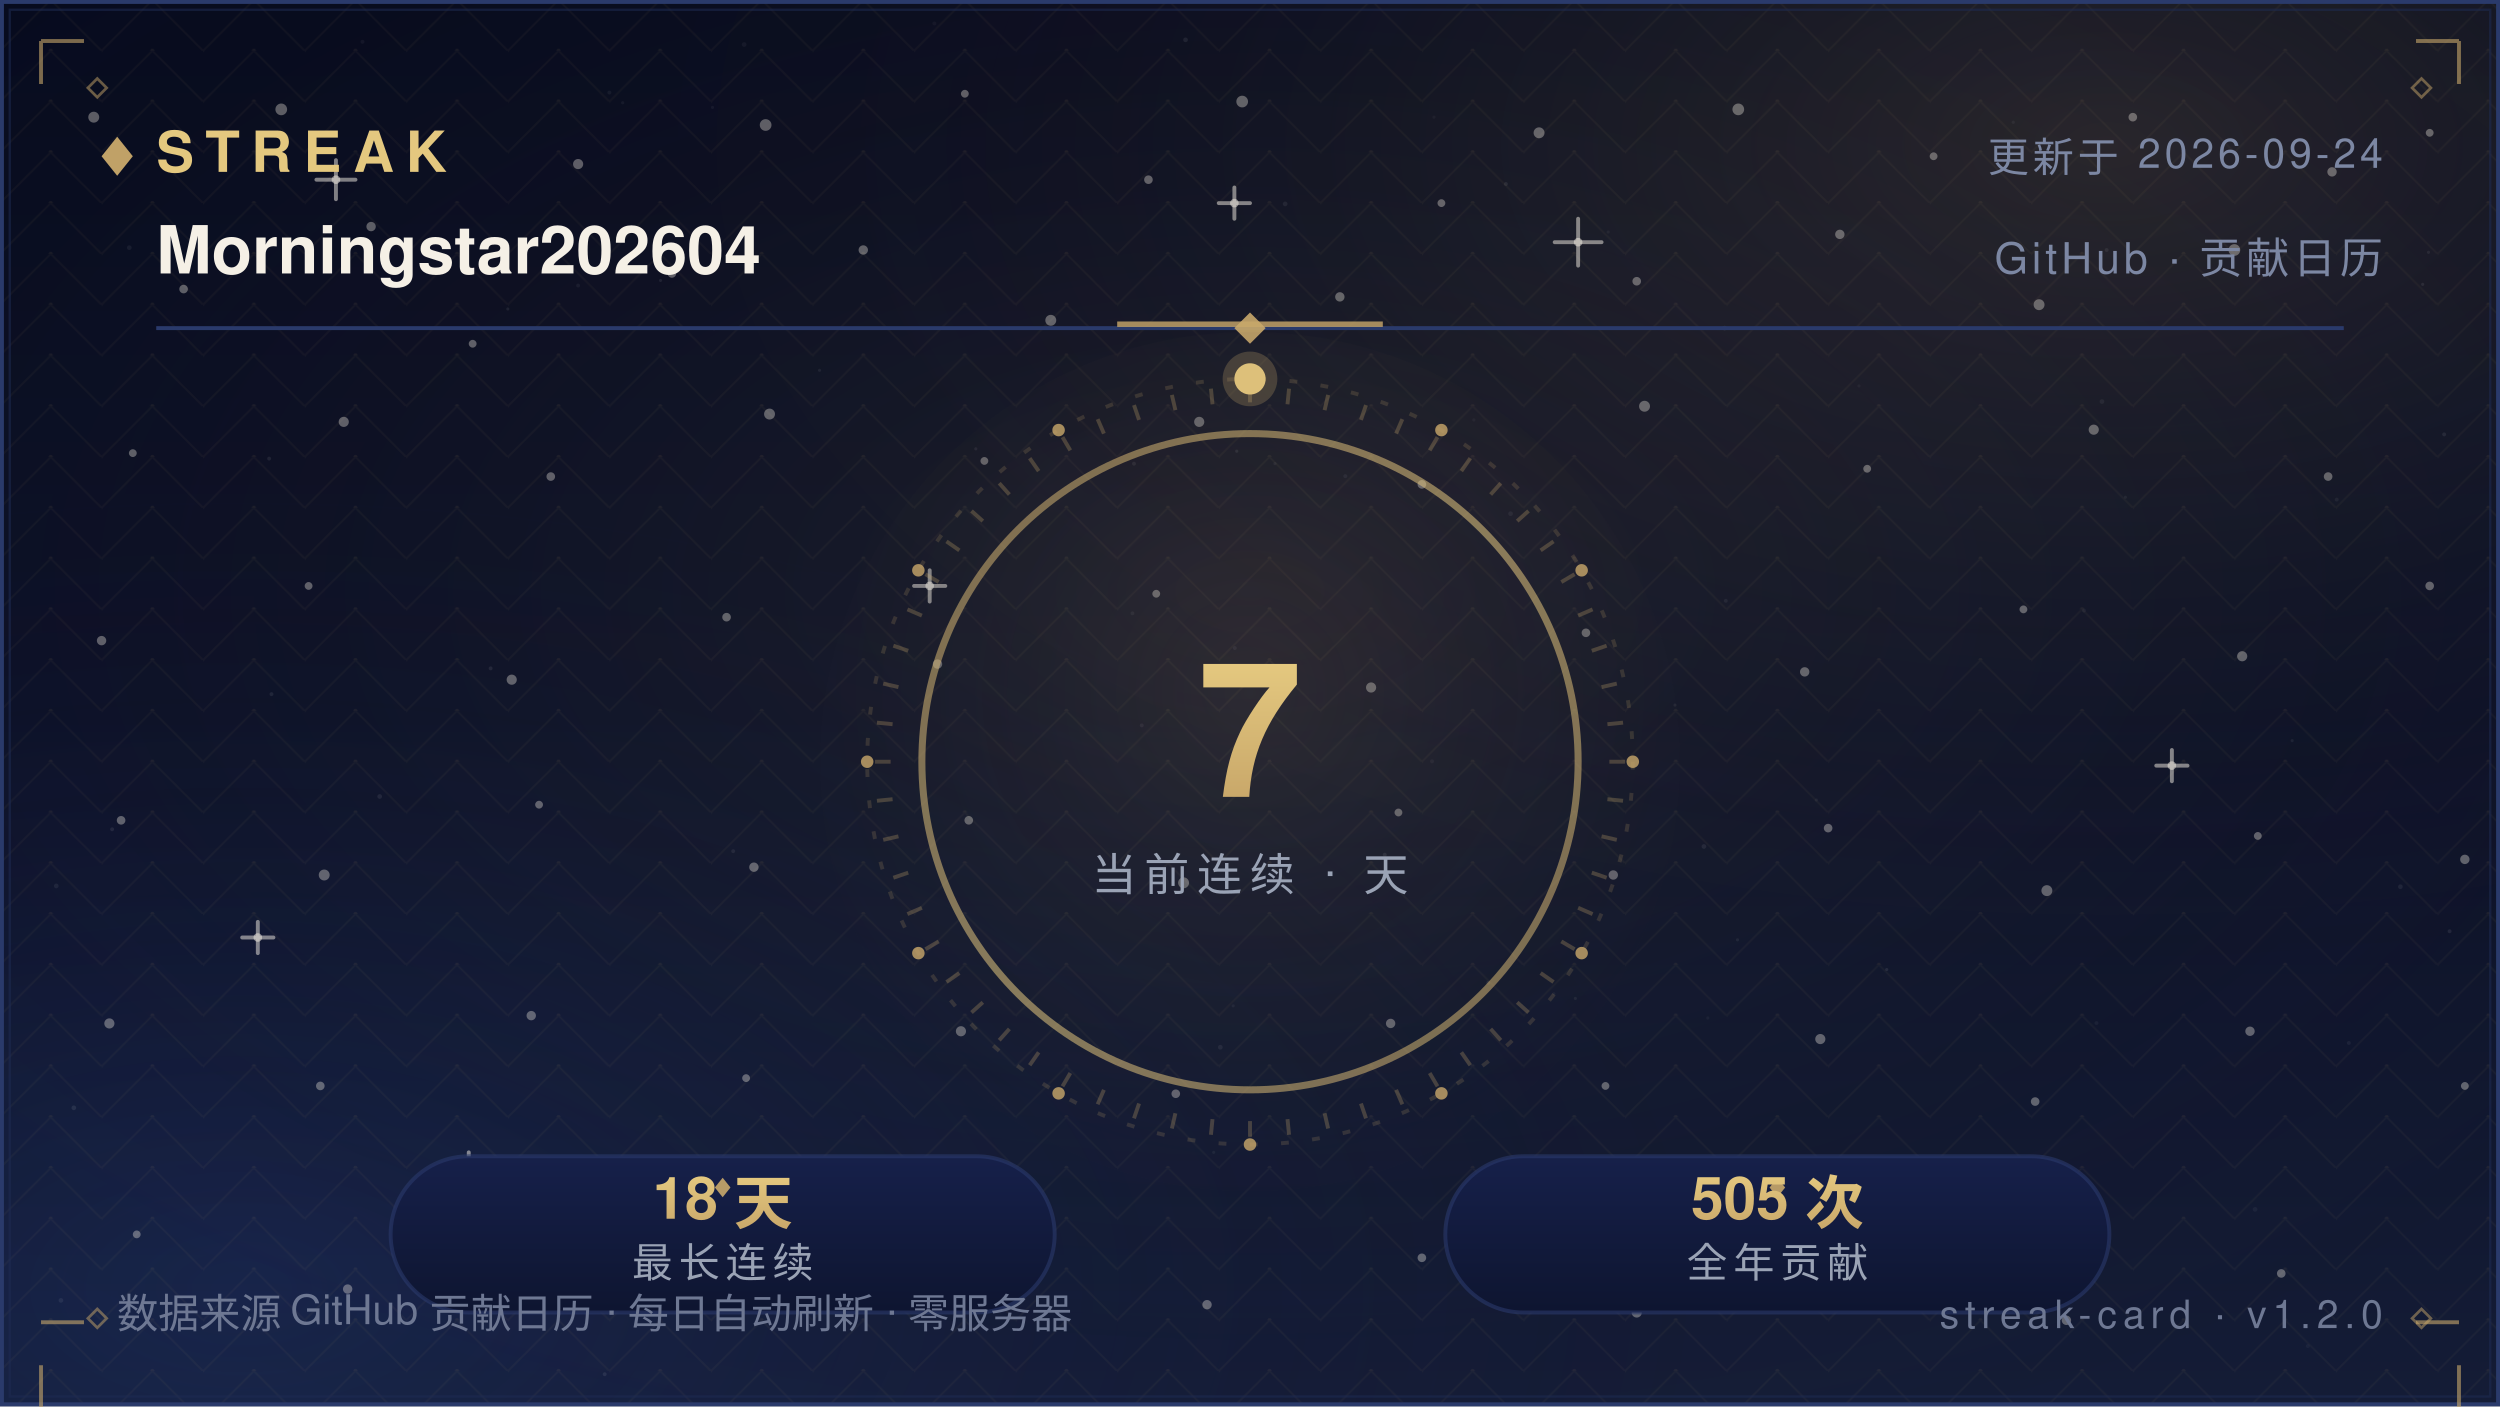
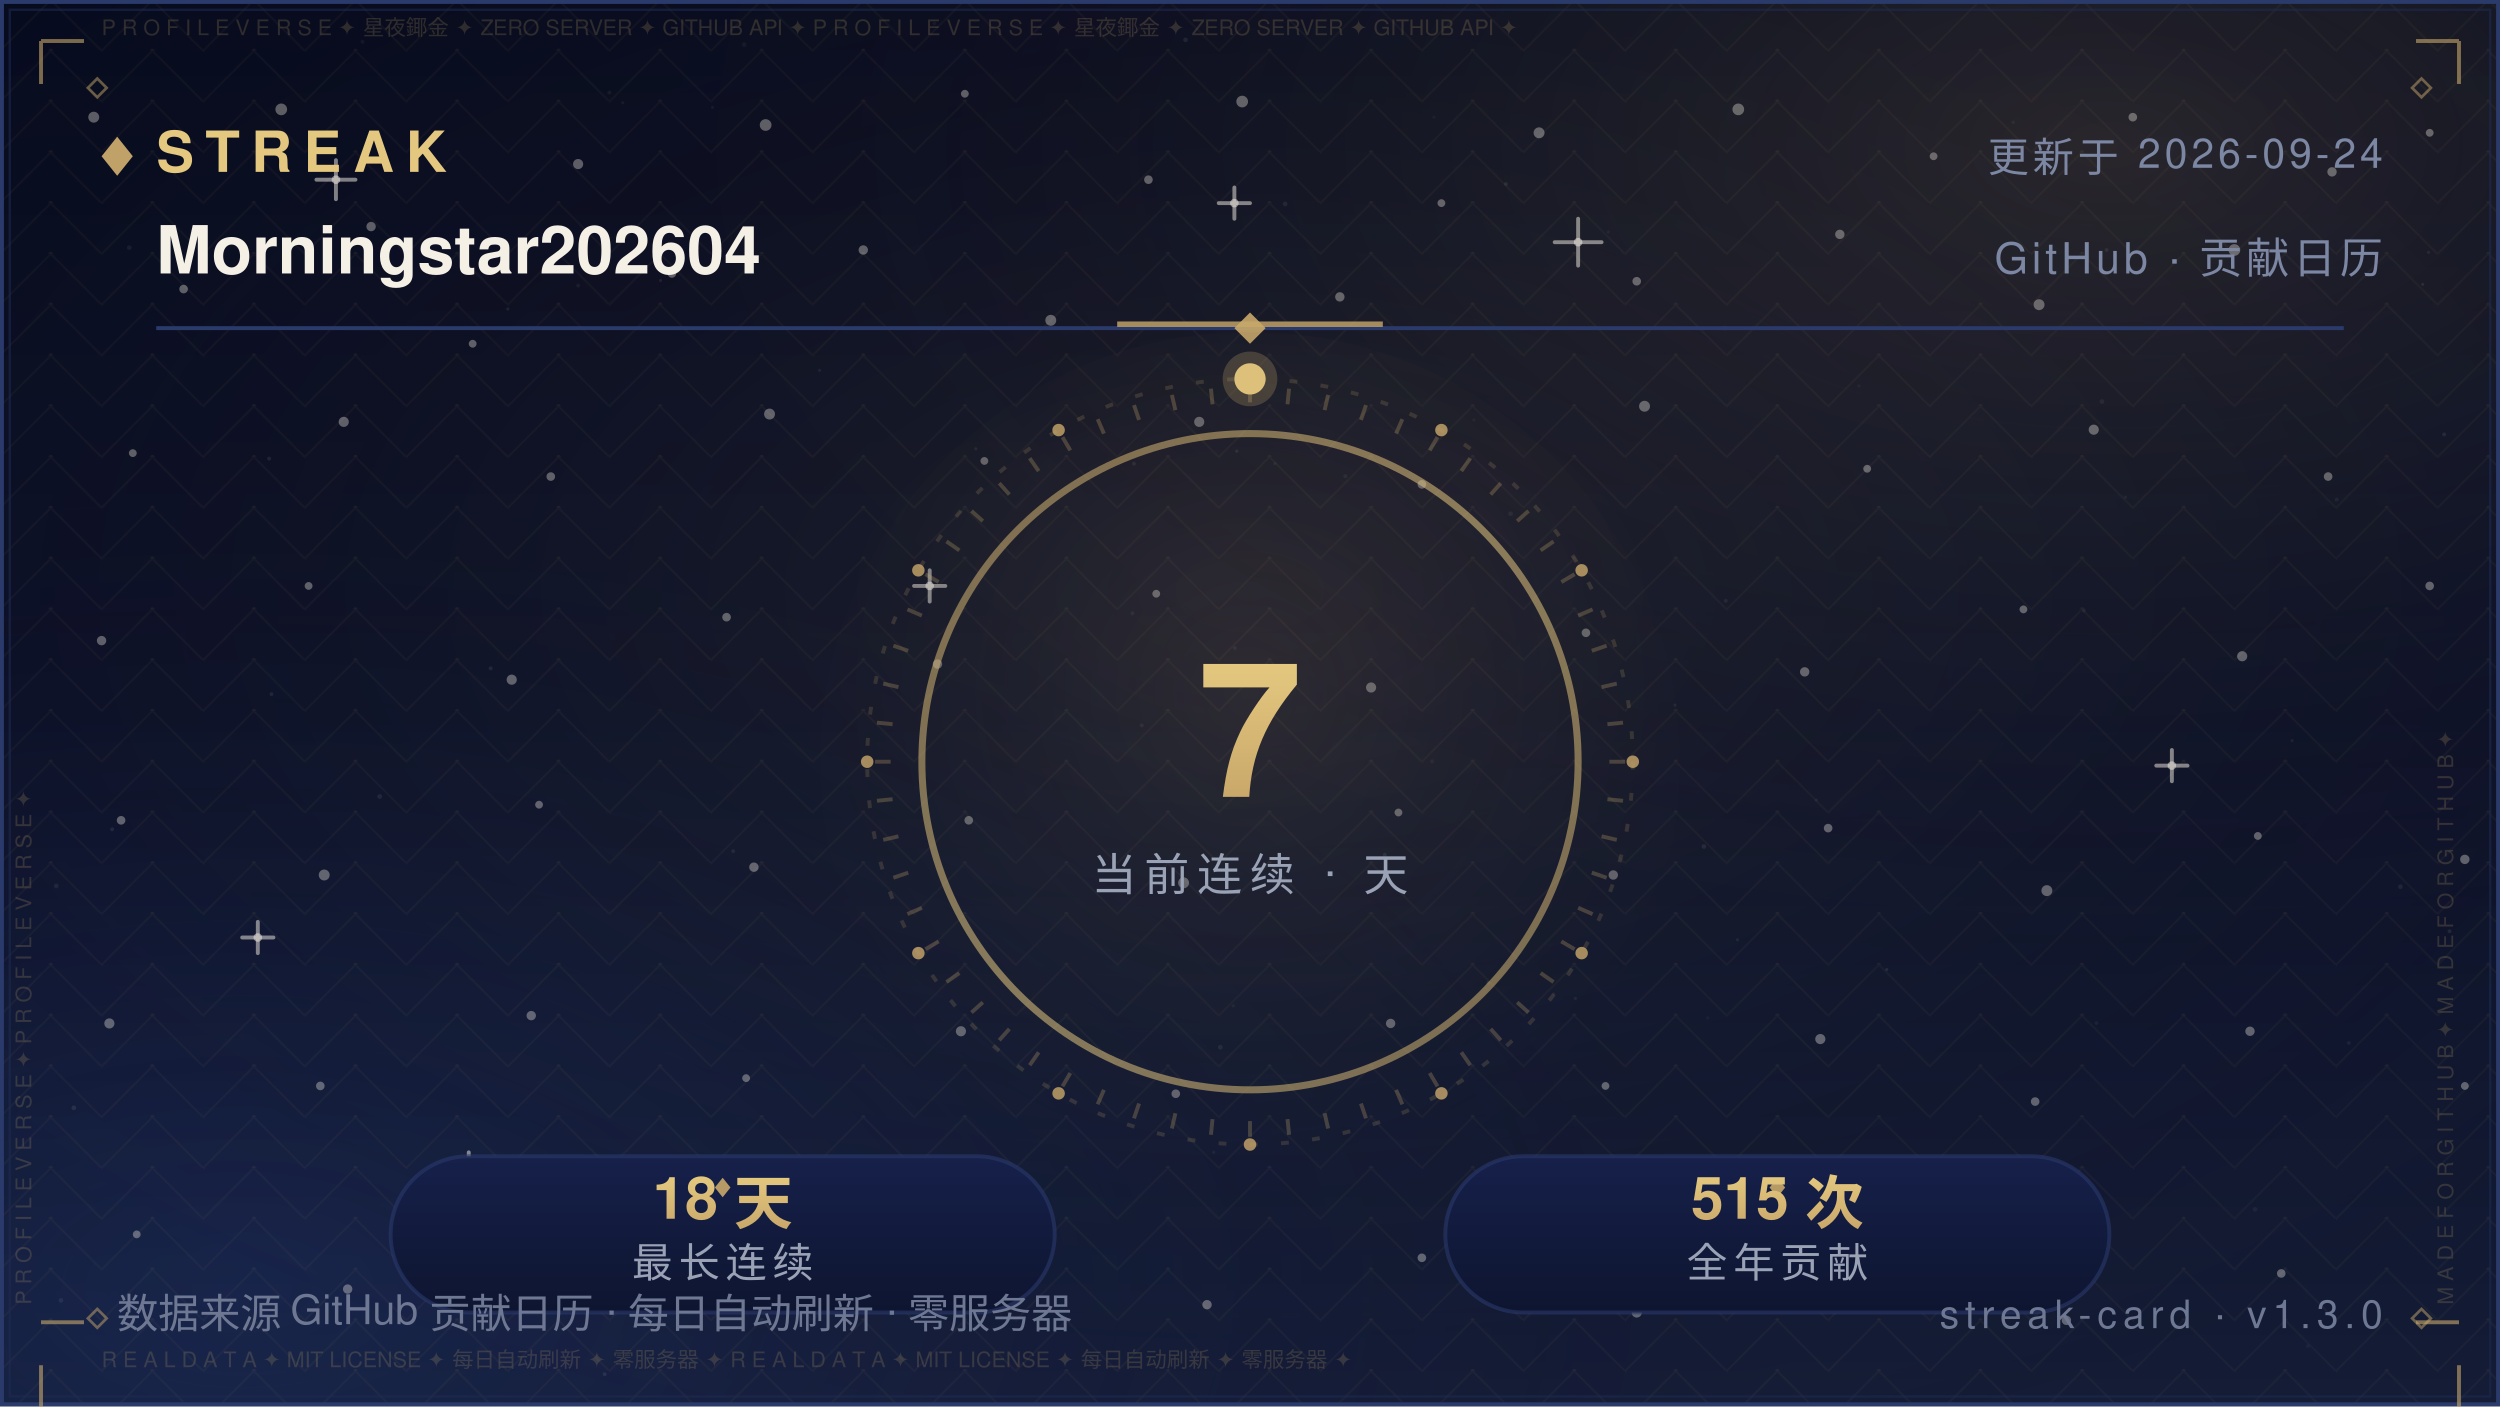
<svg xmlns="http://www.w3.org/2000/svg" width="640" height="360" viewBox="0 0 640 360" role="img" aria-label="Streak — Morningstar202604">
  <defs>
    <linearGradient id="bg" x1="0" y1="0" x2="0" y2="1">
      <stop offset="0" stop-color="#070B1E" />
      <stop offset="0.5" stop-color="#0B1026" />
      <stop offset="1" stop-color="#141C36" />
    </linearGradient>
    <radialGradient id="nebG" cx="0.84" cy="0.10" r="0.62">
      <stop offset="0" stop-color="#C9A86A" stop-opacity="0.16" />
      <stop offset="1" stop-color="#070B1E" stop-opacity="0" />
    </radialGradient>
    <radialGradient id="nebB" cx="0.10" cy="0.92" r="0.60">
      <stop offset="0" stop-color="#2B4B9E" stop-opacity="0.22" />
      <stop offset="1" stop-color="#070B1E" stop-opacity="0" />
    </radialGradient>
    <radialGradient id="glow" cx="0.5" cy="0.42" r="0.72">
      <stop offset="0" stop-color="#C9A86A" stop-opacity="0.1" />
      <stop offset="1" stop-color="#070B1E" stop-opacity="0" />
    </radialGradient>
    <pattern id="fil1" width="26.0" height="13.0" patternUnits="userSpaceOnUse">
      <path d="M13.0 0 L26.0 13.0 L13.0 26.0 L0 13.0 Z" fill="none" stroke="#C9A86A" stroke-width="0.5" opacity="0.05" />
      <circle cx="13.0" cy="13.0" r="0.55" fill="#C9A86A" opacity="0.08" />
      <circle cx="0" cy="0" r="0.35" fill="#C9A86A" opacity="0.05" />
    </pattern>
  </defs>
  <rect width="640" height="360" fill="url(#bg)" />
  <rect width="640" height="360" fill="url(#nebG)" />
  <rect width="640" height="360" fill="url(#nebB)" />
  <rect width="640" height="360" fill="url(#glow)" />
  <rect width="640" height="360" fill="url(#fil1)" />
  <circle cx="24" cy="30" r="1.4" fill="#F5F0E6" opacity="0.35" />
  <circle cx="47" cy="74" r="1.1" fill="#F5F0E6" opacity="0.35" />
  <circle cx="72" cy="28" r="1.5" fill="#F5F0E6" opacity="0.35" />
  <circle cx="95" cy="58" r="1.2" fill="#F5F0E6" opacity="0.35" />
  <circle cx="121" cy="88" r="1" fill="#F5F0E6" opacity="0.35" />
  <circle cx="148" cy="42" r="1.3" fill="#F5F0E6" opacity="0.35" />
  <circle cx="172" cy="70" r="1.1" fill="#F5F0E6" opacity="0.35" />
  <circle cx="196" cy="32" r="1.5" fill="#F5F0E6" opacity="0.35" />
  <circle cx="221" cy="64" r="1.2" fill="#F5F0E6" opacity="0.35" />
  <circle cx="247" cy="24" r="1" fill="#F5F0E6" opacity="0.35" />
  <circle cx="269" cy="82" r="1.4" fill="#F5F0E6" opacity="0.35" />
  <circle cx="294" cy="46" r="1.1" fill="#F5F0E6" opacity="0.35" />
  <circle cx="318" cy="26" r="1.5" fill="#F5F0E6" opacity="0.35" />
  <circle cx="343" cy="76" r="1.2" fill="#F5F0E6" opacity="0.35" />
  <circle cx="369" cy="52" r="1" fill="#F5F0E6" opacity="0.35" />
  <circle cx="394" cy="34" r="1.4" fill="#F5F0E6" opacity="0.35" />
  <circle cx="419" cy="72" r="1.1" fill="#F5F0E6" opacity="0.35" />
  <circle cx="445" cy="28" r="1.5" fill="#F5F0E6" opacity="0.35" />
  <circle cx="471" cy="60" r="1.2" fill="#F5F0E6" opacity="0.35" />
  <circle cx="495" cy="40" r="1" fill="#F5F0E6" opacity="0.35" />
  <circle cx="522" cy="78" r="1.4" fill="#F5F0E6" opacity="0.35" />
  <circle cx="546" cy="30" r="1.1" fill="#F5F0E6" opacity="0.35" />
  <circle cx="572" cy="64" r="1.5" fill="#F5F0E6" opacity="0.35" />
  <circle cx="597" cy="44" r="1.2" fill="#F5F0E6" opacity="0.35" />
  <circle cx="622" cy="34" r="1" fill="#F5F0E6" opacity="0.35" />
  <circle cx="34" cy="116" r="1" fill="#F5F0E6" opacity="0.35" />
  <circle cx="88" cy="108" r="1.3" fill="#F5F0E6" opacity="0.35" />
  <circle cx="141" cy="122" r="1.1" fill="#F5F0E6" opacity="0.35" />
  <circle cx="197" cy="106" r="1.4" fill="#F5F0E6" opacity="0.35" />
  <circle cx="252" cy="118" r="1" fill="#F5F0E6" opacity="0.35" />
  <circle cx="307" cy="108" r="1.3" fill="#F5F0E6" opacity="0.35" />
  <circle cx="364" cy="124" r="1.1" fill="#F5F0E6" opacity="0.35" />
  <circle cx="421" cy="104" r="1.4" fill="#F5F0E6" opacity="0.35" />
  <circle cx="478" cy="120" r="1" fill="#F5F0E6" opacity="0.35" />
  <circle cx="536" cy="110" r="1.3" fill="#F5F0E6" opacity="0.35" />
  <circle cx="596" cy="122" r="1.1" fill="#F5F0E6" opacity="0.35" />
  <circle cx="26" cy="164" r="1.2" fill="#F5F0E6" opacity="0.35" />
  <circle cx="79" cy="150" r="1" fill="#F5F0E6" opacity="0.35" />
  <circle cx="131" cy="174" r="1.3" fill="#F5F0E6" opacity="0.35" />
  <circle cx="186" cy="158" r="1.1" fill="#F5F0E6" opacity="0.35" />
  <circle cx="240" cy="170" r="1.2" fill="#F5F0E6" opacity="0.35" />
  <circle cx="296" cy="152" r="1" fill="#F5F0E6" opacity="0.35" />
  <circle cx="351" cy="176" r="1.3" fill="#F5F0E6" opacity="0.35" />
  <circle cx="406" cy="162" r="1.1" fill="#F5F0E6" opacity="0.35" />
  <circle cx="462" cy="172" r="1.2" fill="#F5F0E6" opacity="0.35" />
  <circle cx="518" cy="156" r="1" fill="#F5F0E6" opacity="0.35" />
  <circle cx="574" cy="168" r="1.3" fill="#F5F0E6" opacity="0.35" />
  <circle cx="622" cy="150" r="1.1" fill="#F5F0E6" opacity="0.35" />
  <circle cx="31" cy="210" r="1.1" fill="#F5F0E6" opacity="0.35" />
  <circle cx="83" cy="224" r="1.4" fill="#F5F0E6" opacity="0.35" />
  <circle cx="138" cy="206" r="1" fill="#F5F0E6" opacity="0.35" />
  <circle cx="193" cy="222" r="1.2" fill="#F5F0E6" opacity="0.35" />
  <circle cx="248" cy="210" r="1.1" fill="#F5F0E6" opacity="0.35" />
  <circle cx="303" cy="226" r="1.4" fill="#F5F0E6" opacity="0.35" />
  <circle cx="358" cy="208" r="1" fill="#F5F0E6" opacity="0.35" />
  <circle cx="413" cy="224" r="1.2" fill="#F5F0E6" opacity="0.35" />
  <circle cx="468" cy="212" r="1.1" fill="#F5F0E6" opacity="0.35" />
  <circle cx="524" cy="228" r="1.4" fill="#F5F0E6" opacity="0.35" />
  <circle cx="578" cy="214" r="1" fill="#F5F0E6" opacity="0.35" />
  <circle cx="631" cy="220" r="1.2" fill="#F5F0E6" opacity="0.35" />
  <circle cx="28" cy="262" r="1.3" fill="#F5F0E6" opacity="0.35" />
  <circle cx="82" cy="278" r="1.1" fill="#F5F0E6" opacity="0.35" />
  <circle cx="136" cy="260" r="1.2" fill="#F5F0E6" opacity="0.35" />
  <circle cx="191" cy="276" r="1" fill="#F5F0E6" opacity="0.35" />
  <circle cx="246" cy="264" r="1.3" fill="#F5F0E6" opacity="0.35" />
  <circle cx="301" cy="280" r="1.1" fill="#F5F0E6" opacity="0.35" />
  <circle cx="356" cy="262" r="1.2" fill="#F5F0E6" opacity="0.35" />
  <circle cx="411" cy="278" r="1" fill="#F5F0E6" opacity="0.35" />
  <circle cx="466" cy="266" r="1.3" fill="#F5F0E6" opacity="0.35" />
  <circle cx="521" cy="282" r="1.1" fill="#F5F0E6" opacity="0.35" />
  <circle cx="576" cy="264" r="1.2" fill="#F5F0E6" opacity="0.35" />
  <circle cx="631" cy="278" r="1" fill="#F5F0E6" opacity="0.35" />
  <circle cx="35" cy="316" r="1" fill="#F5F0E6" opacity="0.35" />
  <circle cx="89" cy="330" r="1.2" fill="#F5F0E6" opacity="0.35" />
  <circle cx="144" cy="318" r="1.1" fill="#F5F0E6" opacity="0.35" />
  <circle cx="199" cy="332" r="1.3" fill="#F5F0E6" opacity="0.35" />
  <circle cx="254" cy="320" r="1" fill="#F5F0E6" opacity="0.35" />
  <circle cx="309" cy="334" r="1.2" fill="#F5F0E6" opacity="0.35" />
  <circle cx="364" cy="322" r="1.1" fill="#F5F0E6" opacity="0.35" />
  <circle cx="419" cy="336" r="1.3" fill="#F5F0E6" opacity="0.35" />
  <circle cx="474" cy="324" r="1" fill="#F5F0E6" opacity="0.35" />
  <circle cx="529" cy="338" r="1.2" fill="#F5F0E6" opacity="0.35" />
  <circle cx="584" cy="326" r="1.1" fill="#F5F0E6" opacity="0.35" />
  <path d="M81.0 46.0 H91.0 M86.0 41.0 V51.0" stroke="#F5F0E6" stroke-width="1" stroke-linecap="round" opacity="0.5" />
  <circle cx="86.0" cy="46.0" r="1.1" fill="#F5F0E6" opacity="0.5" />
  <path d="M234.0 150.0 H242.0 M238.0 146.0 V154.0" stroke="#F5F0E6" stroke-width="1" stroke-linecap="round" opacity="0.5" />
  <circle cx="238.0" cy="150.0" r="1.1" fill="#F5F0E6" opacity="0.5" />
  <path d="M398.0 62.0 H410.0 M404.0 56.0 V68.0" stroke="#F5F0E6" stroke-width="1" stroke-linecap="round" opacity="0.5" />
  <circle cx="404.0" cy="62.0" r="1.1" fill="#F5F0E6" opacity="0.5" />
  <path d="M552.0 196.0 H560.0 M556.0 192.0 V200.0" stroke="#F5F0E6" stroke-width="1" stroke-linecap="round" opacity="0.5" />
  <circle cx="556.0" cy="196.0" r="1.1" fill="#F5F0E6" opacity="0.5" />
  <path d="M115.0 300.0 H125.0 M120.0 295.0 V305.0" stroke="#F5F0E6" stroke-width="1" stroke-linecap="round" opacity="0.5" />
  <circle cx="120.0" cy="300.0" r="1.1" fill="#F5F0E6" opacity="0.5" />
  <path d="M488.0 330.0 H496.0 M492.0 326.0 V334.0" stroke="#F5F0E6" stroke-width="1" stroke-linecap="round" opacity="0.5" />
  <circle cx="492.0" cy="330.0" r="1.1" fill="#F5F0E6" opacity="0.5" />
  <path d="M312.0 52.0 H320.0 M316.0 48.0 V56.0" stroke="#F5F0E6" stroke-width="1" stroke-linecap="round" opacity="0.5" />
  <circle cx="316.0" cy="52.0" r="1.1" fill="#F5F0E6" opacity="0.5" />
  <path d="M62.0 240.0 H70.0 M66.0 236.0 V244.0" stroke="#F5F0E6" stroke-width="1" stroke-linecap="round" opacity="0.5" />
  <circle cx="66.0" cy="240.0" r="1.1" fill="#F5F0E6" opacity="0.5" />
  <circle cx="15.6" cy="332.9" r="0.6" fill="#FFFFFF" opacity="0.067" />
  <circle cx="97.2" cy="203.9" r="0.6" fill="#FFFFFF" opacity="0.076" />
  <circle cx="538.1" cy="102.8" r="0.6" fill="#FFFFFF" opacity="0.057" />
  <circle cx="344.4" cy="121.9" r="0.5" fill="#FFFFFF" opacity="0.057" />
  <circle cx="159.4" cy="26.3" r="0.4" fill="#FFFFFF" opacity="0.048" />
  <circle cx="28.7" cy="212.3" r="0.5" fill="#FFFFFF" opacity="0.080" />
  <circle cx="209.8" cy="94.8" r="0.4" fill="#FFFFFF" opacity="0.060" />
  <circle cx="316.1" cy="165.9" r="0.5" fill="#FFFFFF" opacity="0.057" />
  <circle cx="590.8" cy="344.6" r="0.5" fill="#FFFFFF" opacity="0.037" />
  <circle cx="539.3" cy="64.0" r="0.5" fill="#FFFFFF" opacity="0.068" />
  <circle cx="385.5" cy="47.1" r="0.5" fill="#FFFFFF" opacity="0.076" />
  <circle cx="292.3" cy="185.7" r="0.5" fill="#FFFFFF" opacity="0.060" />
  <circle cx="536.7" cy="261.9" r="0.5" fill="#FFFFFF" opacity="0.046" />
  <circle cx="377.3" cy="107.5" r="0.4" fill="#FFFFFF" opacity="0.041" />
  <circle cx="92.8" cy="10.7" r="0.5" fill="#FFFFFF" opacity="0.044" />
  <circle cx="354.5" cy="218.8" r="0.5" fill="#FFFFFF" opacity="0.080" />
  <circle cx="310.7" cy="295.0" r="0.4" fill="#FFFFFF" opacity="0.054" />
  <circle cx="601.3" cy="267.0" r="0.5" fill="#FFFFFF" opacity="0.054" />
  <circle cx="18.9" cy="283.6" r="0.6" fill="#FFFFFF" opacity="0.085" />
  <circle cx="312.4" cy="268.1" r="0.6" fill="#FFFFFF" opacity="0.069" />
  <circle cx="239.2" cy="6.0" r="0.5" fill="#FFFFFF" opacity="0.036" />
  <circle cx="436.2" cy="216.7" r="0.6" fill="#FFFFFF" opacity="0.071" />
  <circle cx="329.0" cy="52.2" r="0.6" fill="#FFFFFF" opacity="0.063" />
  <circle cx="625.7" cy="111.2" r="0.5" fill="#FFFFFF" opacity="0.075" />
  <circle cx="428.8" cy="180.5" r="0.4" fill="#FFFFFF" opacity="0.065" />
  <circle cx="169.1" cy="71.8" r="0.4" fill="#FFFFFF" opacity="0.073" />
  <circle cx="586.8" cy="189.6" r="0.4" fill="#FFFFFF" opacity="0.060" />
  <circle cx="598.2" cy="127.9" r="0.5" fill="#FFFFFF" opacity="0.054" />
  <circle cx="289.9" cy="157.0" r="0.5" fill="#FFFFFF" opacity="0.053" />
  <circle cx="315.7" cy="257.5" r="0.4" fill="#FFFFFF" opacity="0.054" />
  <circle cx="154.8" cy="351.8" r="0.5" fill="#FFFFFF" opacity="0.080" />
  <circle cx="411.7" cy="59.4" r="0.4" fill="#FFFFFF" opacity="0.043" />
  <circle cx="465.0" cy="204.8" r="0.4" fill="#FFFFFF" opacity="0.048" />
  <circle cx="533.5" cy="156.3" r="0.5" fill="#FFFFFF" opacity="0.050" />
  <circle cx="621.7" cy="64.6" r="0.4" fill="#FFFFFF" opacity="0.064" />
  <circle cx="14.4" cy="226.8" r="0.6" fill="#FFFFFF" opacity="0.064" />
  <circle cx="68.9" cy="117.4" r="0.5" fill="#FFFFFF" opacity="0.076" />
  <circle cx="182.4" cy="27.5" r="0.4" fill="#FFFFFF" opacity="0.047" />
  <circle cx="125.6" cy="171.1" r="0.5" fill="#FFFFFF" opacity="0.081" />
  <circle cx="367.1" cy="30.0" r="0.4" fill="#FFFFFF" opacity="0.039" />
  <circle cx="441.5" cy="84.0" r="0.6" fill="#FFFFFF" opacity="0.085" />
  <circle cx="69.5" cy="177.7" r="0.5" fill="#FFFFFF" opacity="0.078" />
  <circle cx="627.1" cy="238.4" r="0.5" fill="#FFFFFF" opacity="0.081" />
  <circle cx="620.2" cy="72.8" r="0.4" fill="#FFFFFF" opacity="0.078" />
  <circle cx="508.9" cy="322.2" r="0.4" fill="#FFFFFF" opacity="0.055" />
  <circle cx="403.3" cy="255.6" r="0.4" fill="#FFFFFF" opacity="0.061" />
  <circle cx="381.0" cy="251.6" r="0.5" fill="#FFFFFF" opacity="0.078" />
  <circle cx="33.1" cy="63.4" r="0.6" fill="#FFFFFF" opacity="0.059" />
  <circle cx="249.8" cy="114.9" r="0.4" fill="#FFFFFF" opacity="0.066" />
  <circle cx="434.3" cy="297.1" r="0.4" fill="#FFFFFF" opacity="0.082" />
  <circle cx="437.2" cy="260.6" r="0.4" fill="#FFFFFF" opacity="0.040" />
  <circle cx="577.3" cy="309.6" r="0.6" fill="#FFFFFF" opacity="0.044" />
  <circle cx="366.6" cy="194.9" r="0.5" fill="#FFFFFF" opacity="0.044" />
  <circle cx="444.8" cy="240.6" r="0.4" fill="#FFFFFF" opacity="0.060" />
  <circle cx="316.6" cy="115.5" r="0.4" fill="#FFFFFF" opacity="0.076" />
  <circle cx="148.0" cy="73.1" r="0.5" fill="#FFFFFF" opacity="0.053" />
  <circle cx="326.4" cy="118.7" r="0.4" fill="#FFFFFF" opacity="0.054" />
  <circle cx="515.4" cy="31.3" r="0.4" fill="#FFFFFF" opacity="0.047" />
  <circle cx="182.8" cy="84.2" r="0.4" fill="#FFFFFF" opacity="0.039" />
  <circle cx="475.9" cy="98.8" r="0.4" fill="#FFFFFF" opacity="0.037" />
  <circle cx="441.8" cy="153.8" r="0.5" fill="#FFFFFF" opacity="0.057" />
  <circle cx="386.7" cy="131.5" r="0.6" fill="#FFFFFF" opacity="0.059" />
  <circle cx="303.5" cy="10.2" r="0.6" fill="#FFFFFF" opacity="0.074" />
  <circle cx="544.1" cy="127.3" r="0.4" fill="#FFFFFF" opacity="0.054" />
  <circle cx="156.0" cy="23.7" r="0.5" fill="#FFFFFF" opacity="0.051" />
  <circle cx="614.5" cy="227.0" r="0.6" fill="#FFFFFF" opacity="0.068" />
  <circle cx="397.8" cy="254.4" r="0.4" fill="#FFFFFF" opacity="0.042" />
  <circle cx="190.5" cy="11.4" r="0.6" fill="#FFFFFF" opacity="0.043" />
  <circle cx="483.0" cy="248.2" r="0.4" fill="#FFFFFF" opacity="0.085" />
  <circle cx="187.7" cy="217.9" r="0.5" fill="#FFFFFF" opacity="0.067" />
  <circle cx="290.3" cy="118.7" r="0.5" fill="#FFFFFF" opacity="0.068" />
  <circle cx="130.0" cy="79.1" r="0.4" fill="#FFFFFF" opacity="0.074" />
  <rect x="0.5" y="0.5" width="639" height="359" fill="none" stroke="#2A3A6B" stroke-width="1" />
  <rect x="2.5" y="2.5" width="635" height="355" fill="none" stroke="#1D2A52" stroke-width="0.6" opacity="0.55" />
+   <text x="26" y="9" font-family="'Segoe UI',Helvetica,Arial,'PingFang SC','Microsoft YaHei',sans-serif" font-size="5.5" fill="#C9A86A" opacity="0.2" textLength="588">P R O F I L E   V E R S E   ✦   星夜鎁金   ✦   ZERO SERVER   ✦   GITHUB API   ✦   P R O F I L E   V E R S E   ✦   星夜鎁金   ✦   ZERO SERVER   ✦   GITHUB API   ✦   </text>
+   <text x="26" y="350" font-family="'Segoe UI',Helvetica,Arial,'PingFang SC','Microsoft YaHei',sans-serif" font-size="5.5" fill="#C9A86A" opacity="0.2" textLength="588">R E A L   D A T A   ✦   MIT LICENSE   ✦   每日自动刷新   ✦   零服务器   ✦   R E A L   D A T A   ✦   MIT LICENSE   ✦   每日自动刷新   ✦   零服务器   ✦   </text>
+   <text x="8" y="334" font-family="'Segoe UI',Helvetica,Arial,'PingFang SC','Microsoft YaHei',sans-serif" font-size="5.5" fill="#C9A86A" opacity="0.2" textLength="308" transform="rotate(-90 8 334)">P R O F I L E   V E R S E   ✦   P R O F I L E   V E R S E   ✦   </text>
+   <text x="628" y="334" font-family="'Segoe UI',Helvetica,Arial,'PingFang SC','Microsoft YaHei',sans-serif" font-size="5.5" fill="#C9A86A" opacity="0.2" textLength="308" transform="rotate(-90 628 334)">M A D E   F O R   G I T H U B   ✦   M A D E   F O R   G I T H U B   ✦   </text>
  <path d="M10.5 10.5 h11 M10.5 10.5 v11" fill="none" stroke="#C9A86A" stroke-width="1" opacity="0.6" />
  <path d="M618.5 10.5 h11 M629.5 10.5 v11" fill="none" stroke="#C9A86A" stroke-width="1" opacity="0.6" />
  <path d="M10.5 338.5 h11 M10.5 349.5 v11" fill="none" stroke="#C9A86A" stroke-width="1" opacity="0.6" />
  <path d="M618.5 338.5 h11 M629.5 349.5 v11" fill="none" stroke="#C9A86A" stroke-width="1" opacity="0.6" />
  <path d="M22.5 22.5 l2.4 -2.4 l2.4 2.4 l-2.4 2.4 z" fill="none" stroke="#C9A86A" stroke-width="0.7" opacity="0.5" />
  <path d="M617.5 22.5 l2.4 -2.4 l2.4 2.4 l-2.4 2.4 z" fill="none" stroke="#C9A86A" stroke-width="0.7" opacity="0.5" />
  <path d="M22.5 337.5 l2.4 -2.4 l2.4 2.4 l-2.4 2.4 z" fill="none" stroke="#C9A86A" stroke-width="0.7" opacity="0.5" />
  <path d="M617.5 337.5 l2.4 -2.4 l2.4 2.4 l-2.4 2.4 z" fill="none" stroke="#C9A86A" stroke-width="0.7" opacity="0.5" />
  <defs>
    <linearGradient id="gtsk" x1="0" y1="0" x2="0" y2="1">
      <stop offset="0" stop-color="#E4C87F" />
      <stop offset="1" stop-color="#C9A86A" />
    </linearGradient>
    <linearGradient id="grk" x1="0" y1="0" x2="1" y2="1">
      <stop offset="0" stop-color="#C9A86A" />
      <stop offset="0.5" stop-color="#E4C87F" />
      <stop offset="1" stop-color="#C9A86A" />
    </linearGradient>
    <linearGradient id="ppanel" x1="0" y1="0" x2="0" y2="1">
      <stop offset="0" stop-color="#16204A" />
      <stop offset="1" stop-color="#0E1530" />
    </linearGradient>
  </defs>
  <path d="M26 40 l4 -5 l4 5 l-4 5 z" fill="#C9A86A" opacity="0.95" />
  <text x="40" y="44" font-family="'Segoe UI',Helvetica,Arial,'PingFang SC','Microsoft YaHei',sans-serif" font-size="14.5" font-weight="700" letter-spacing="3" fill="#E4C87F">STREAK</text>
  <text x="610" y="44" text-anchor="end" font-family="'Segoe UI',Helvetica,Arial,'PingFang SC','Microsoft YaHei',sans-serif" font-size="10.5" letter-spacing="1" fill="#7C87A3">更新于 2026-09-24</text>
  <text x="40" y="70" font-family="'Segoe UI',Helvetica,Arial,'PingFang SC','Microsoft YaHei',sans-serif" font-size="17" font-weight="600" fill="#F5F0E6">Morningstar202604</text>
  <text x="610" y="70" text-anchor="end" font-family="'Segoe UI',Helvetica,Arial,'PingFang SC','Microsoft YaHei',sans-serif" font-size="11" letter-spacing="1" fill="#7C87A3">GitHub · 贡献日历</text>
  <line x1="40" y1="84" x2="600" y2="84" stroke="#2A3A6B" stroke-width="1" />
  <line x1="286" y1="83" x2="354" y2="83" stroke="#C9A86A" stroke-width="1.4" opacity="0.8" />
  <path d="M320 80 l4 4 l-4 4 l-4 -4 z" fill="#C9A86A" opacity="0.9" />
  <circle cx="320" cy="195" r="110" fill="url(#glow)" />
  <circle cx="320" cy="195" r="84" fill="none" stroke="url(#grk)" stroke-opacity="0.55" stroke-width="1.8" />
  <circle cx="320" cy="195" r="98" fill="none" stroke="#C9A86A" stroke-opacity="0.18" stroke-dasharray="2 6" />
  <circle cx="418.0" cy="195.0" r="1.6" fill="#C9A86A" opacity="0.8" />
  <circle cx="404.9" cy="244.0" r="1.6" fill="#C9A86A" opacity="0.8" />
  <circle cx="369.0" cy="279.9" r="1.6" fill="#C9A86A" opacity="0.8" />
  <circle cx="320.0" cy="293.0" r="1.6" fill="#C9A86A" opacity="0.8" />
  <circle cx="271.0" cy="279.9" r="1.6" fill="#C9A86A" opacity="0.8" />
  <circle cx="235.1" cy="244.0" r="1.6" fill="#C9A86A" opacity="0.8" />
  <circle cx="222.0" cy="195.0" r="1.6" fill="#C9A86A" opacity="0.8" />
  <circle cx="235.1" cy="146.0" r="1.6" fill="#C9A86A" opacity="0.8" />
  <circle cx="271.0" cy="110.1" r="1.6" fill="#C9A86A" opacity="0.8" />
  <circle cx="320.0" cy="97.0" r="1.6" fill="#C9A86A" opacity="0.8" />
  <circle cx="369.0" cy="110.1" r="1.6" fill="#C9A86A" opacity="0.8" />
  <circle cx="404.9" cy="146.0" r="1.6" fill="#C9A86A" opacity="0.8" />
  <line x1="412.0" y1="195.0" x2="416.0" y2="195.0" stroke="#C9A86A" stroke-width="1" opacity="0.28" />
  <line x1="411.5" y1="204.6" x2="415.5" y2="205.0" stroke="#C9A86A" stroke-width="1" opacity="0.28" />
  <line x1="410.0" y1="214.1" x2="413.9" y2="215.0" stroke="#C9A86A" stroke-width="1" opacity="0.28" />
  <line x1="407.5" y1="223.4" x2="411.3" y2="224.7" stroke="#C9A86A" stroke-width="1" opacity="0.28" />
  <line x1="404.0" y1="232.4" x2="407.7" y2="234.0" stroke="#C9A86A" stroke-width="1" opacity="0.28" />
  <line x1="399.7" y1="241.0" x2="403.1" y2="243.0" stroke="#C9A86A" stroke-width="1" opacity="0.28" />
  <line x1="394.4" y1="249.1" x2="397.7" y2="251.4" stroke="#C9A86A" stroke-width="1" opacity="0.28" />
  <line x1="388.4" y1="256.6" x2="391.3" y2="259.2" stroke="#C9A86A" stroke-width="1" opacity="0.28" />
  <line x1="381.6" y1="263.4" x2="384.2" y2="266.3" stroke="#C9A86A" stroke-width="1" opacity="0.28" />
  <line x1="374.1" y1="269.4" x2="376.4" y2="272.7" stroke="#C9A86A" stroke-width="1" opacity="0.28" />
  <line x1="366.0" y1="274.7" x2="368.0" y2="278.1" stroke="#C9A86A" stroke-width="1" opacity="0.28" />
  <line x1="357.4" y1="279.0" x2="359.0" y2="282.7" stroke="#C9A86A" stroke-width="1" opacity="0.28" />
  <line x1="348.4" y1="282.5" x2="349.7" y2="286.3" stroke="#C9A86A" stroke-width="1" opacity="0.28" />
  <line x1="339.1" y1="285.0" x2="340.0" y2="288.9" stroke="#C9A86A" stroke-width="1" opacity="0.28" />
  <line x1="329.6" y1="286.5" x2="330.0" y2="290.5" stroke="#C9A86A" stroke-width="1" opacity="0.28" />
  <line x1="320.0" y1="287.0" x2="320.0" y2="291.0" stroke="#C9A86A" stroke-width="1" opacity="0.28" />
  <line x1="310.4" y1="286.5" x2="310.0" y2="290.5" stroke="#C9A86A" stroke-width="1" opacity="0.28" />
  <line x1="300.9" y1="285.0" x2="300.0" y2="288.9" stroke="#C9A86A" stroke-width="1" opacity="0.28" />
  <line x1="291.6" y1="282.5" x2="290.3" y2="286.3" stroke="#C9A86A" stroke-width="1" opacity="0.28" />
  <line x1="282.6" y1="279.0" x2="281.0" y2="282.7" stroke="#C9A86A" stroke-width="1" opacity="0.28" />
  <line x1="274.0" y1="274.7" x2="272.0" y2="278.1" stroke="#C9A86A" stroke-width="1" opacity="0.28" />
  <line x1="265.9" y1="269.4" x2="263.6" y2="272.7" stroke="#C9A86A" stroke-width="1" opacity="0.28" />
  <line x1="258.4" y1="263.4" x2="255.8" y2="266.3" stroke="#C9A86A" stroke-width="1" opacity="0.28" />
  <line x1="251.6" y1="256.6" x2="248.7" y2="259.2" stroke="#C9A86A" stroke-width="1" opacity="0.28" />
  <line x1="245.6" y1="249.1" x2="242.3" y2="251.4" stroke="#C9A86A" stroke-width="1" opacity="0.28" />
  <line x1="240.3" y1="241.0" x2="236.9" y2="243.0" stroke="#C9A86A" stroke-width="1" opacity="0.28" />
  <line x1="236.0" y1="232.4" x2="232.3" y2="234.0" stroke="#C9A86A" stroke-width="1" opacity="0.28" />
  <line x1="232.5" y1="223.4" x2="228.7" y2="224.7" stroke="#C9A86A" stroke-width="1" opacity="0.28" />
  <line x1="230.0" y1="214.1" x2="226.1" y2="215.0" stroke="#C9A86A" stroke-width="1" opacity="0.28" />
  <line x1="228.5" y1="204.6" x2="224.5" y2="205.0" stroke="#C9A86A" stroke-width="1" opacity="0.28" />
  <line x1="228.0" y1="195.0" x2="224.0" y2="195.0" stroke="#C9A86A" stroke-width="1" opacity="0.28" />
  <line x1="228.5" y1="185.4" x2="224.5" y2="185.0" stroke="#C9A86A" stroke-width="1" opacity="0.28" />
  <line x1="230.0" y1="175.9" x2="226.1" y2="175.0" stroke="#C9A86A" stroke-width="1" opacity="0.28" />
  <line x1="232.5" y1="166.6" x2="228.7" y2="165.3" stroke="#C9A86A" stroke-width="1" opacity="0.28" />
  <line x1="236.0" y1="157.6" x2="232.3" y2="156.0" stroke="#C9A86A" stroke-width="1" opacity="0.28" />
  <line x1="240.3" y1="149.0" x2="236.9" y2="147.0" stroke="#C9A86A" stroke-width="1" opacity="0.28" />
  <line x1="245.6" y1="140.9" x2="242.3" y2="138.6" stroke="#C9A86A" stroke-width="1" opacity="0.28" />
  <line x1="251.6" y1="133.4" x2="248.7" y2="130.8" stroke="#C9A86A" stroke-width="1" opacity="0.28" />
  <line x1="258.4" y1="126.6" x2="255.8" y2="123.7" stroke="#C9A86A" stroke-width="1" opacity="0.28" />
  <line x1="265.9" y1="120.6" x2="263.6" y2="117.3" stroke="#C9A86A" stroke-width="1" opacity="0.28" />
  <line x1="274.0" y1="115.3" x2="272.0" y2="111.9" stroke="#C9A86A" stroke-width="1" opacity="0.28" />
  <line x1="282.6" y1="111.0" x2="281.0" y2="107.3" stroke="#C9A86A" stroke-width="1" opacity="0.28" />
  <line x1="291.6" y1="107.5" x2="290.3" y2="103.7" stroke="#C9A86A" stroke-width="1" opacity="0.28" />
  <line x1="300.9" y1="105.0" x2="300.0" y2="101.1" stroke="#C9A86A" stroke-width="1" opacity="0.28" />
  <line x1="310.4" y1="103.5" x2="310.0" y2="99.5" stroke="#C9A86A" stroke-width="1" opacity="0.28" />
  <line x1="320.0" y1="103.0" x2="320.0" y2="99.0" stroke="#C9A86A" stroke-width="1" opacity="0.28" />
  <line x1="329.6" y1="103.5" x2="330.0" y2="99.5" stroke="#C9A86A" stroke-width="1" opacity="0.28" />
  <line x1="339.1" y1="105.0" x2="340.0" y2="101.1" stroke="#C9A86A" stroke-width="1" opacity="0.28" />
  <line x1="348.4" y1="107.5" x2="349.7" y2="103.7" stroke="#C9A86A" stroke-width="1" opacity="0.28" />
  <line x1="357.4" y1="111.0" x2="359.0" y2="107.3" stroke="#C9A86A" stroke-width="1" opacity="0.28" />
  <line x1="366.0" y1="115.3" x2="368.0" y2="111.9" stroke="#C9A86A" stroke-width="1" opacity="0.28" />
  <line x1="374.1" y1="120.6" x2="376.4" y2="117.3" stroke="#C9A86A" stroke-width="1" opacity="0.28" />
  <line x1="381.6" y1="126.6" x2="384.2" y2="123.7" stroke="#C9A86A" stroke-width="1" opacity="0.28" />
  <line x1="388.4" y1="133.4" x2="391.3" y2="130.8" stroke="#C9A86A" stroke-width="1" opacity="0.28" />
  <line x1="394.4" y1="140.9" x2="397.7" y2="138.6" stroke="#C9A86A" stroke-width="1" opacity="0.28" />
  <line x1="399.7" y1="149.0" x2="403.1" y2="147.0" stroke="#C9A86A" stroke-width="1" opacity="0.28" />
  <line x1="404.0" y1="157.6" x2="407.7" y2="156.0" stroke="#C9A86A" stroke-width="1" opacity="0.28" />
  <line x1="407.5" y1="166.6" x2="411.3" y2="165.3" stroke="#C9A86A" stroke-width="1" opacity="0.28" />
  <line x1="410.0" y1="175.9" x2="413.9" y2="175.0" stroke="#C9A86A" stroke-width="1" opacity="0.28" />
  <line x1="411.5" y1="185.4" x2="415.5" y2="185.0" stroke="#C9A86A" stroke-width="1" opacity="0.28" />
  <circle cx="320" cy="97" r="4" fill="#E4C87F" />
  <circle cx="320" cy="97" r="7" fill="#C9A86A" opacity="0.25" />
  <text x="320" y="204" text-anchor="middle" font-family="'Segoe UI',Helvetica,Arial,'PingFang SC','Microsoft YaHei',sans-serif" font-size="48" font-weight="600" fill="url(#gtsk)">7</text>
  <text x="320" y="228" text-anchor="middle" font-family="'Segoe UI',Helvetica,Arial,'PingFang SC','Microsoft YaHei',sans-serif" font-size="11.5" letter-spacing="2" fill="#9AA3B5">当前连续 · 天</text>
  <rect x="100" y="296" width="170" height="40" rx="20" fill="url(#ppanel)" stroke="#2A3A6B" stroke-opacity="0.6" />
  <path d="M183 304 l2 -2.5 l2 2.5 l-2 2.5 z" fill="#C9A86A" opacity="0.9" />
  <text x="185" y="312" text-anchor="middle" font-family="'Segoe UI',Helvetica,Arial,'PingFang SC','Microsoft YaHei',sans-serif" font-size="15" font-weight="600" fill="url(#gtsk)">18 天</text>
  <text x="185" y="327" text-anchor="middle" font-family="'Segoe UI',Helvetica,Arial,'PingFang SC','Microsoft YaHei',sans-serif" font-size="10.5" letter-spacing="1.5" fill="#9AA3B5">最长连续</text>
  <rect x="370" y="296" width="170" height="40" rx="20" fill="url(#ppanel)" stroke="#2A3A6B" stroke-opacity="0.6" />
  <path d="M453 304 l2 -2.5 l2 2.5 l-2 2.5 z" fill="#C9A86A" opacity="0.9" />
-   <text x="455" y="312" text-anchor="middle" font-family="'Segoe UI',Helvetica,Arial,'PingFang SC','Microsoft YaHei',sans-serif" font-size="15" font-weight="600" fill="url(#gtsk)">505 次</text>
+   <text x="455" y="312" text-anchor="middle" font-family="'Segoe UI',Helvetica,Arial,'PingFang SC','Microsoft YaHei',sans-serif" font-size="15" font-weight="600" fill="url(#gtsk)">515 次</text>
  <text x="455" y="327" text-anchor="middle" font-family="'Segoe UI',Helvetica,Arial,'PingFang SC','Microsoft YaHei',sans-serif" font-size="10.5" letter-spacing="1.5" fill="#9AA3B5">全年贡献</text>
  <text x="30" y="340" font-family="'Segoe UI',Helvetica,Arial,'PingFang SC','Microsoft YaHei',sans-serif" font-size="10.5" fill="#6E7893">数据来源 GitHub 贡献日历 · 每日自动刷新 · 零服务器</text>
-   <text x="610" y="340" text-anchor="end" font-family="'Segoe UI',Helvetica,Arial,'PingFang SC','Microsoft YaHei',sans-serif" font-size="10" letter-spacing="1.5" fill="#6E7893">streak-card · v1.2.0</text>
+   <text x="610" y="340" text-anchor="end" font-family="'Segoe UI',Helvetica,Arial,'PingFang SC','Microsoft YaHei',sans-serif" font-size="10" letter-spacing="1.5" fill="#6E7893">streak-card · v1.3.0</text>
</svg>
